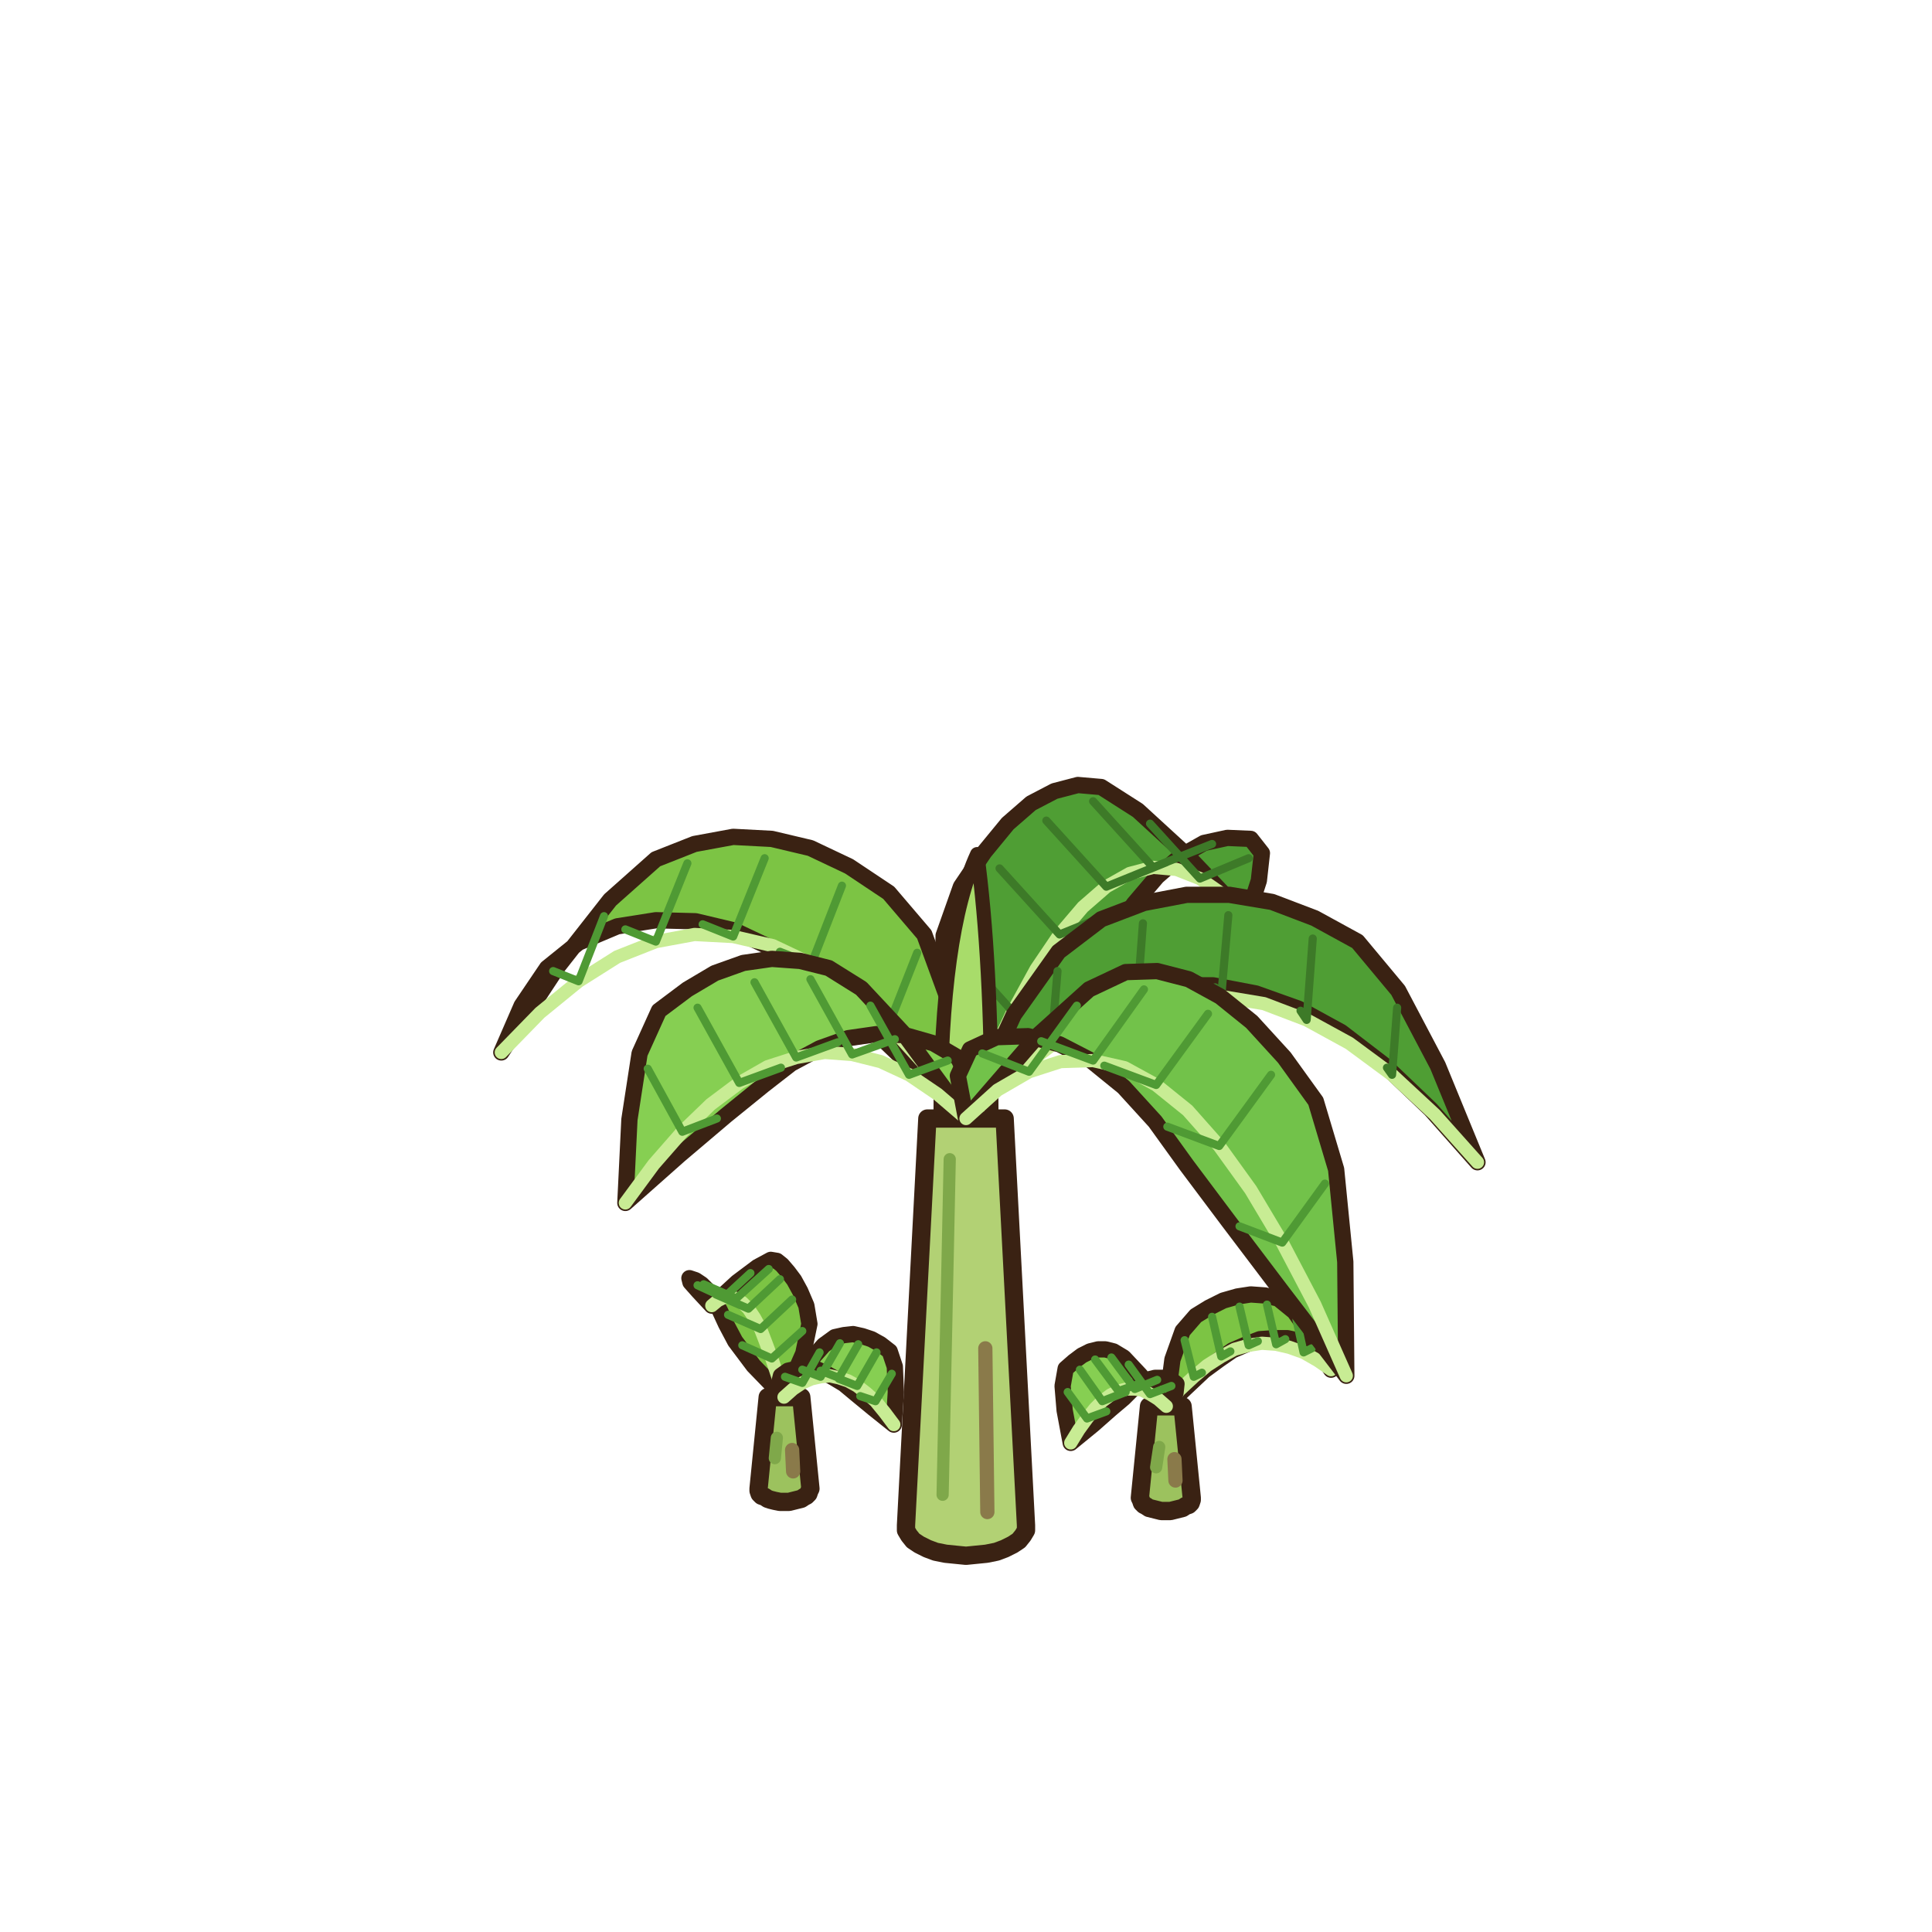
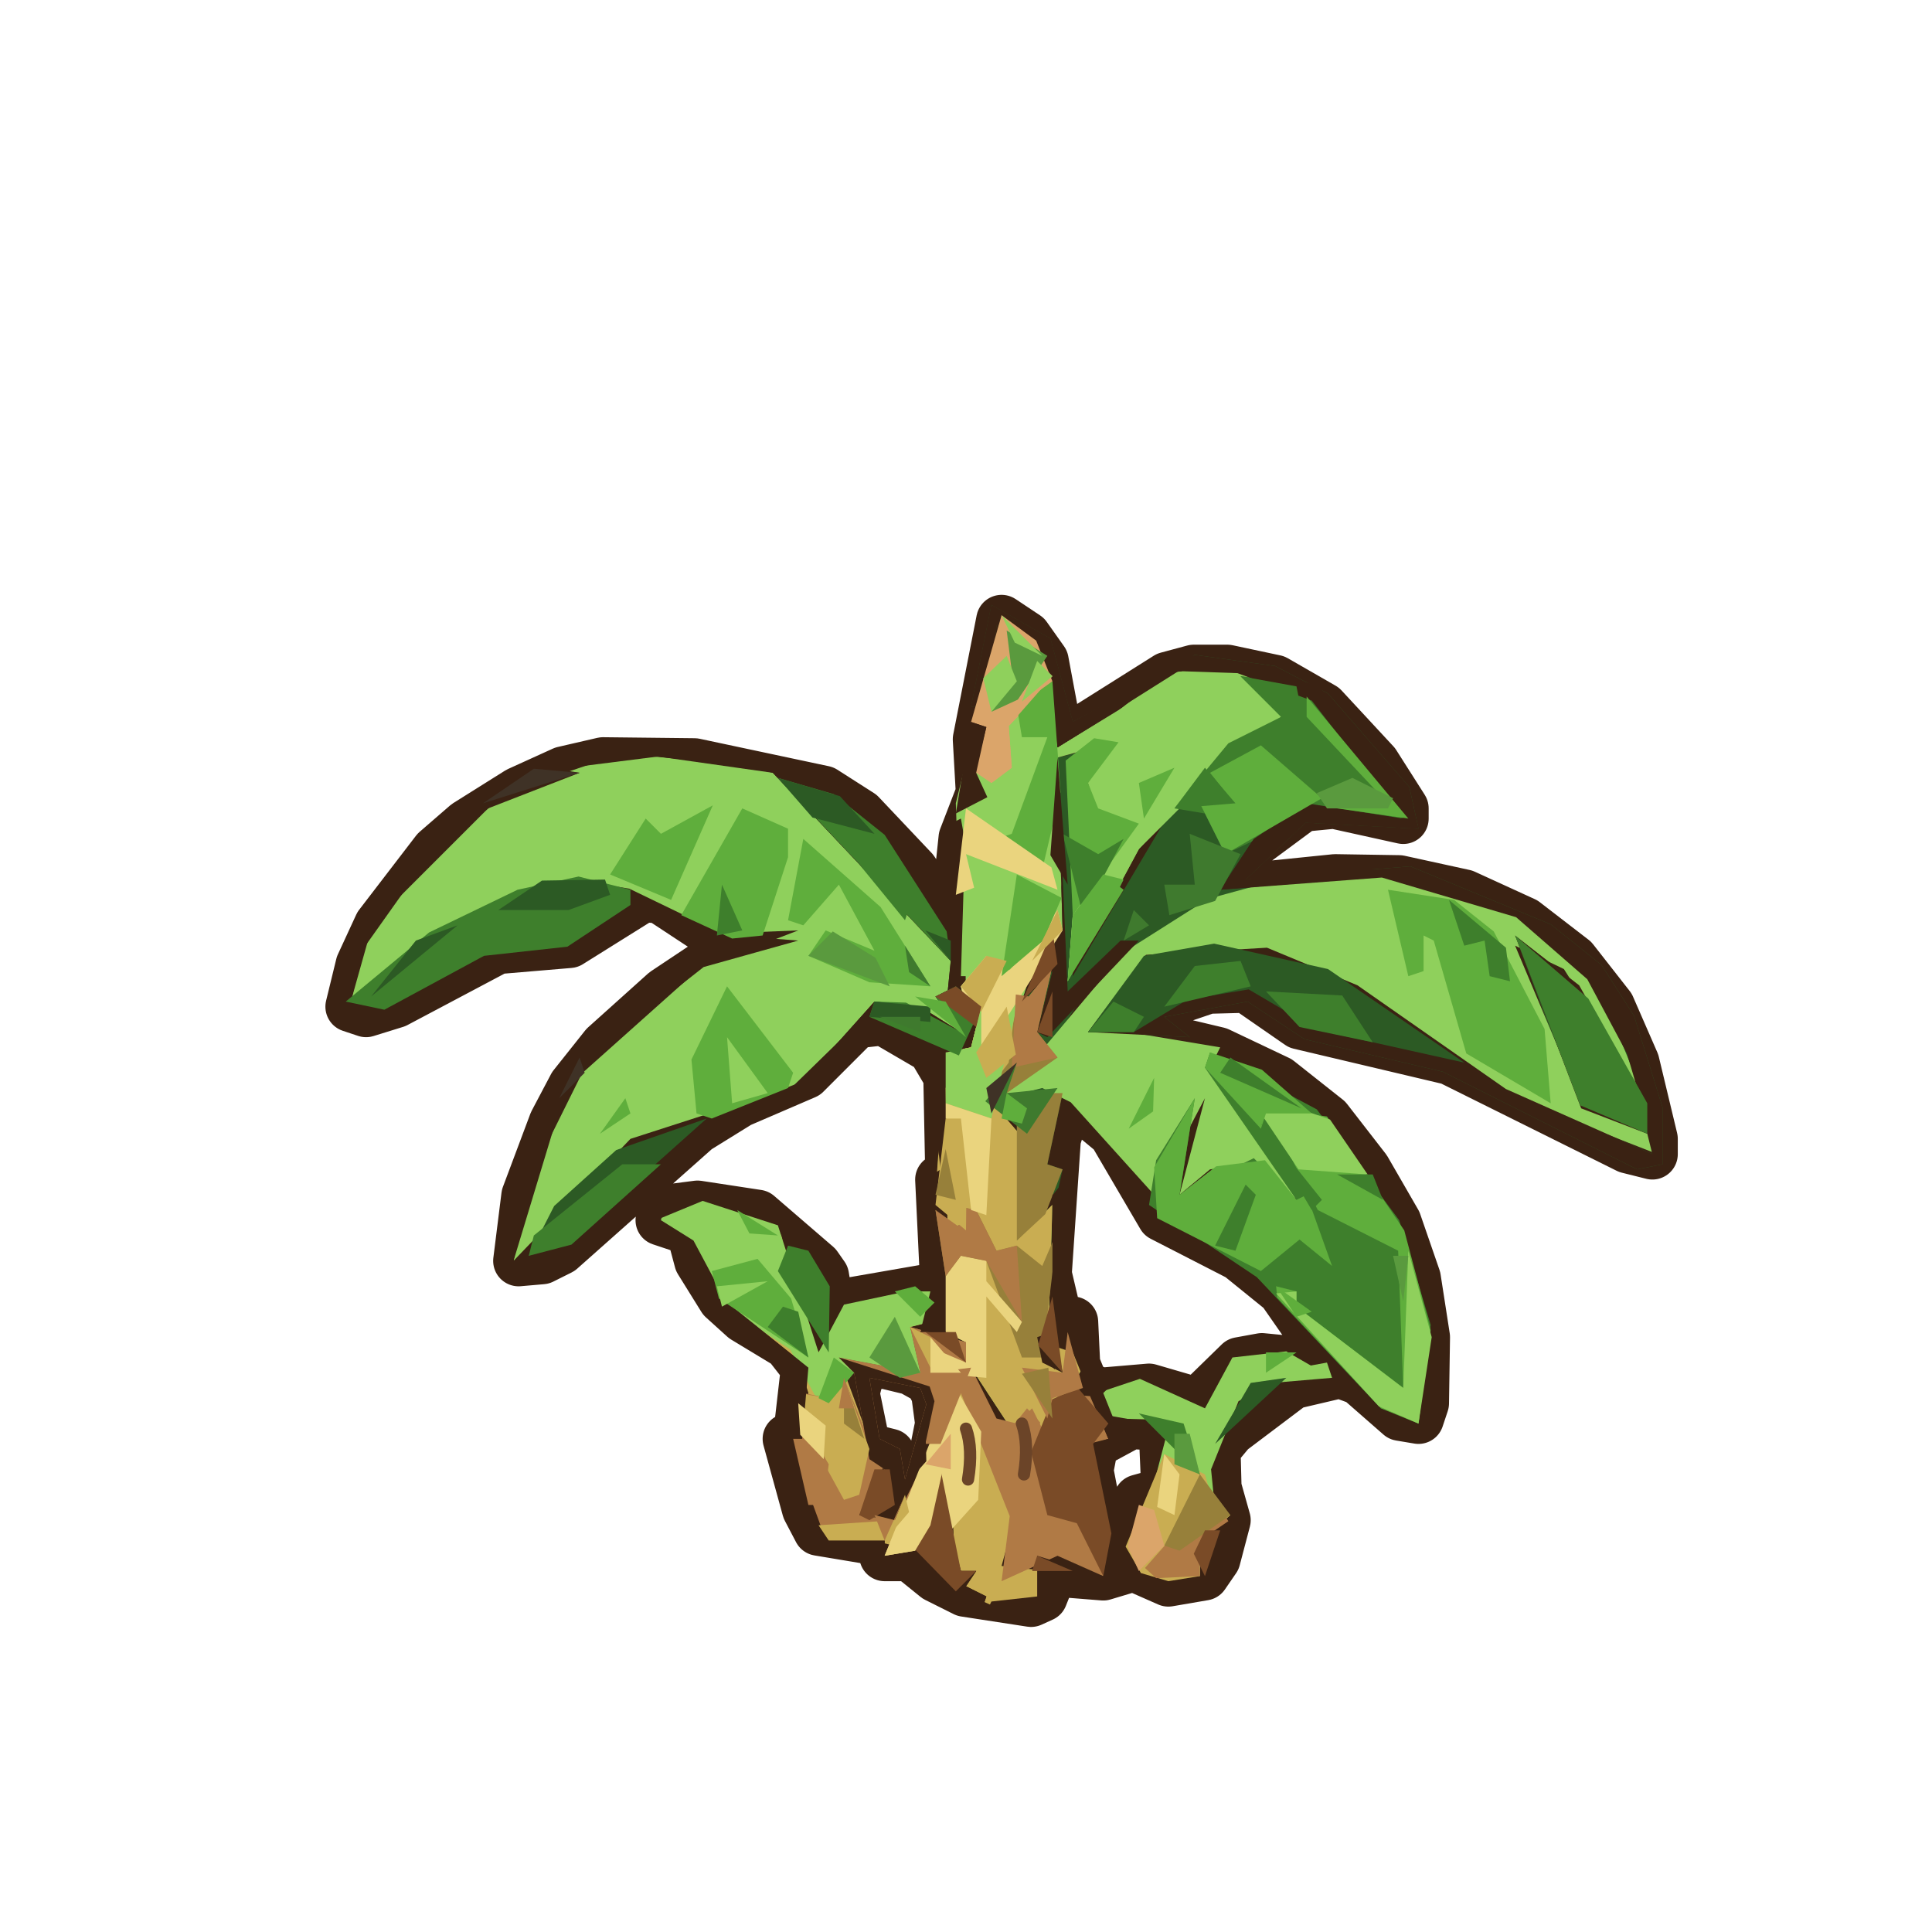
- <svg xmlns="http://www.w3.org/2000/svg" viewBox="0 0 190 190" width="190" height="190">
-   <g stroke-linejoin="round" stroke-linecap="round">
-     <path d="M95 110L101.9 102.5L106.4 96.8L109.2 92.4L111.5 88.9L113.8 86.2L116.1 84.2L118.4 82.9L120.7 82.4L123 82.5L124.1 83.9L123.8 86.6L122.6 90.3L122.6 90.3L116.7 84.1L111.9 79.7L108.3 77.4L106 77.2L103.7 77.8L101.4 79L99.1 81L96.8 83.8L94.5 87.2L92.8 92L92.7 99.3L95 110Z" fill="#4f9e34" stroke="#3a2213" stroke-width="1.6" />
-     <path d="M95 110L97.3 104.4L99.6 99.5L101.9 95.3L104.2 91.9L106.5 89.2L108.8 87.2L111.1 85.9L113.4 85.3L115.7 85.5L118 86.4L120.3 88L122.6 90.3" fill="none" stroke="#c8ec94" stroke-width="1.3" />
-     <path d="M99.6 99.5L105 97.3M99.6 99.5L94.2 93.5M104.2 91.9L110.1 89.5M104.2 91.9L98.3 85.4M108.8 87.2L114.7 84.8M108.8 87.2L102.9 80.7M113.4 85.3L119.2 83M113.4 85.3L107.5 78.8M118 86.4L122.8 84.4M118 86.4L113.1 81" fill="none" stroke="#3d7a28" stroke-width="0.8" />
-     <path d="M77.1 137.4L79 133.1L79.6 130.2L79.3 128.4L78.7 127L78.1 125.9L77.5 125.1L76.9 124.4L76.4 124L75.8 123.9L74.5 124.6L72.5 126.1L70 128.4L70 128.4L68.7 127L67.9 126.1L67.8 125.7L68.4 125.9L69 126.3L69.6 126.9L70.2 127.8L70.8 128.9L71.4 130.2L72.3 131.9L74.1 134.3L77.1 137.4Z" fill="#7cc444" stroke="#3a2213" stroke-width="1.6" />
-     <path d="M77.1 137.4L76.5 135.4L75.9 133.6L75.3 132L74.8 130.7L74.2 129.6L73.6 128.7L73 128.1L72.4 127.7L71.8 127.5L71.2 127.6L70.6 127.9L70 128.4" fill="none" stroke="#c8ec94" stroke-width="1.3" />
-     <path d="M75.9 133.6L78.9 130.9M75.9 133.6L73 132.3M74.8 130.7L77.9 127.8M74.8 130.7L71.6 129.3M73.6 128.7L76.7 125.8M73.6 128.7L70.4 127.3M72.4 127.7L75.6 124.8M72.4 127.7L69.2 126.3M71.2 127.6L73.8 125.2M71.2 127.6L68.6 126.4" fill="none" stroke="#4f9a34" stroke-width="0.8" />
-     <path d="M95 110L93.5 99L90.9 91.9L87.4 87.8L83.5 85.2L79.7 83.4L75.9 82.5L72.1 82.3L68.3 83L64.5 84.5L60 88.5L54.9 95L49.3 103.5L49.3 103.5L51.3 98.9L53.8 95.2L56.9 92.7L60.7 91.1L64.5 90.5L68.4 90.6L72.2 91.5L76 93.3L79.8 95.9L83.9 99.4L88.8 104.1L95 110Z" fill="#7cc444" stroke="#3a2213" stroke-width="1.6" />
-     <path d="M95 110L91.2 105L87.4 100.8L83.6 97.4L79.8 94.8L76 93L72.1 92.1L68.3 91.9L64.5 92.6L60.7 94.1L56.9 96.5L53.1 99.6L49.3 103.5" fill="none" stroke="#c8ec94" stroke-width="1.3" />
-     <path d="M87.4 100.8L90.2 93.7M87.4 100.8L84.6 99.7M79.8 94.8L82.8 87.1M79.8 94.8L76.7 93.6M72.1 92.1L75.2 84.4M72.1 92.1L69.1 90.9M64.5 92.6L67.6 84.9M64.5 92.6L61.5 91.4M56.9 96.5L59.4 90.1M56.9 96.5L54.4 95.5" fill="none" stroke="#4f9a34" stroke-width="0.8" />
-     <path d="M114.7 138.3L116.7 136.4L118.4 134.8L119.9 133.7L121.2 132.8L122.6 132.2L123.9 131.7L125.3 131.6L126.6 131.6L128 131.9L129.1 132.5L130.1 133.5L130.9 134.7L130.9 134.7L129 131.4L127.3 129L125.7 127.7L124.4 127.4L123 127.3L121.7 127.5L120.3 127.9L118.9 128.6L117.6 129.4L116.3 130.9L115.3 133.7L114.7 138.3Z" fill="#7cc444" stroke="#3a2213" stroke-width="1.6" />
-     <path d="M114.7 138.3L116 136.7L117.4 135.4L118.7 134.3L120.1 133.4L121.4 132.7L122.8 132.3L124.1 132.1L125.5 132.2L126.8 132.5L128.2 133L129.6 133.8L130.9 134.7" fill="none" stroke="#c8ec94" stroke-width="1.3" />
-     <path d="M117.4 135.4L118.2 135M117.4 135.4L116.5 131.8M120.1 133.4L121 132.9M120.1 133.4L119.2 129.5M122.8 132.3L123.7 131.9M122.8 132.3L121.9 128.5M125.5 132.2L126.4 131.7M125.5 132.2L124.6 128.3M128.2 133L129 132.6M128.2 133L127.5 129.8" fill="none" stroke="#4f9a34" stroke-width="0.8" />
-     <path d="M74.6 146.4L75.5 137.4L78.8 137.4L79.7 146.4L79.7 146.4L79.6 146.6L79.5 146.9L79.3 147.1L79.1 147.2L78.8 147.4L78.4 147.5L78 147.6L77.6 147.7L77.1 147.7L76.7 147.7L76.2 147.6L75.8 147.5L75.5 147.4L75.2 147.2L74.9 147.1L74.7 146.9L74.6 146.6L74.6 146.4Z" fill="#9cc25e" stroke="#3a2213" stroke-width="1.8" />
-     <path d="M76.2 143.4L76.4 141.4" fill="none" stroke="#7fa84a" stroke-width="1.2" />
-     <path d="M78 144.7L77.9 142.6" fill="none" stroke="#8a7a4a" stroke-width="1.4" />
-     <path d="M112.1 147.3L113 138.3L116.3 138.3L117.2 147.3L117.2 147.3L117.2 147.5L117.1 147.8L116.9 148L116.6 148.1L116.3 148.3L115.9 148.4L115.5 148.5L115.1 148.6L114.7 148.6L114.2 148.6L113.8 148.5L113.4 148.4L113 148.3L112.7 148.1L112.5 148L112.3 147.8L112.2 147.5L112.1 147.3Z" fill="#9cc25e" stroke="#3a2213" stroke-width="1.8" />
-     <path d="M113.7 144.3L114 142.3" fill="none" stroke="#7fa84a" stroke-width="1.2" />
-     <path d="M115.6 145.6L115.5 143.5" fill="none" stroke="#8a7a4a" stroke-width="1.4" />
-     <path d="M77.1 137.4L76.6 136.1L76.8 135.3L77.5 134.8L78.4 134.6L79.3 134.5L80.2 134.6L81.1 135L82 135.5L83 136.1L84.2 137.1L85.9 138.5L87.9 140.1L87.9 140.1L88.1 136.9L88 134.4L87.5 132.9L86.6 132.2L85.7 131.7L84.8 131.4L83.9 131.2L83 131.3L82.1 131.5L81 132.3L79.4 134.1L77.1 137.4Z" fill="#86cf52" stroke="#3a2213" stroke-width="1.6" />
-     <path d="M77.1 137.4L78 136.6L78.9 136L79.8 135.6L80.7 135.4L81.6 135.3L82.5 135.5L83.4 135.8L84.3 136.3L85.2 137L86.1 137.8L87 138.9L87.9 140.1" fill="none" stroke="#c8ec94" stroke-width="1.3" />
-     <path d="M78.9 136L77.2 135.4M78.9 136L80.6 133M80.7 135.4L78.9 134.7M80.7 135.4L82.6 132.1M82.5 135.5L80.7 134.8M82.5 135.5L84.4 132.2M84.3 136.3L82.5 135.6M84.3 136.3L86.2 133M86.1 137.8L84.6 137.3M86.1 137.8L87.7 135.1" fill="none" stroke="#4f9a34" stroke-width="0.8" />
-     <path d="M114.7 138.3L112.1 135.2L110.5 133.5L109.5 132.9L108.7 132.7L108 132.7L107.2 132.9L106.4 133.3L105.6 133.9L104.8 134.6L104.5 136.3L104.7 138.7L105.3 141.9L105.3 141.9L107.5 140.1L109.2 138.6L110.5 137.5L111.3 136.7L112 136.1L112.8 135.7L113.6 135.5L114.4 135.5L115.2 135.7L115.7 136.1L115.6 137L114.7 138.3Z" fill="#86cf52" stroke="#3a2213" stroke-width="1.6" />
-     <path d="M114.7 138.3L113.9 137.6L113.1 137.1L112.3 136.7L111.6 136.6L110.8 136.6L110 136.8L109.2 137.2L108.4 137.8L107.7 138.5L106.9 139.5L106.1 140.6L105.3 141.9" fill="none" stroke="#c8ec94" stroke-width="1.3" />
-     <path d="M113.1 137.1L111 134.2M113.1 137.1L115.2 136.3M111.6 136.6L109.3 133.5M111.6 136.6L113.8 135.7M110 136.8L107.7 133.7M110 136.8L112.3 136M108.4 137.8L106.2 134.7M108.4 137.8L110.7 136.9M106.9 139.5L105 136.9M106.9 139.5L108.8 138.8" fill="none" stroke="#4f9a34" stroke-width="0.8" />
-     <path d="M89.1 150L91.2 110L98.8 110L100.9 150L100.9 150L100.9 150.5L100.6 151L100.2 151.5L99.6 151.9L98.8 152.3L98 152.6L97 152.8L96 152.9L95 153L94 152.9L93 152.8L92 152.6L91.2 152.3L90.4 151.9L89.8 151.5L89.4 151L89.1 150.5L89.1 150Z" fill="#b2d174" stroke="#3a2213" stroke-width="1.8" />
-     <path d="M92.7 147L93.4 114" fill="none" stroke="#7fa84a" stroke-width="1.2" />
-     <path d="M97.1 148.7L96.9 132.6" fill="none" stroke="#8a7a4a" stroke-width="1.4" />
-     <path d="M92.5 110Q92.5 91.8 96.1 84Q97.5 94.4 97.5 110Z" fill="#a8dc6a" stroke="#3a2213" stroke-width="1.4" />
-     <path d="M95 110L98.7 105.4L102.7 101.9L106.8 99.4L111 97.8L115.2 96.9L119.3 96.9L123.5 97.7L127.7 99.2L131.9 101.5L136.2 104.8L140.7 109.1L145.3 114.3L145.3 114.3L141.4 104.8L137.5 97.4L133.5 92.6L129.3 90.3L125.1 88.7L120.9 88L116.7 88L112.5 88.8L108.3 90.4L104.1 93.6L99.7 99.8L95 110Z" fill="#4f9e34" stroke="#3a2213" stroke-width="1.6" />
-     <path d="M95 110L99.2 106L103.4 102.8L107.6 100.4L111.8 98.8L115.9 98L120.1 98L124.3 98.7L128.5 100.3L132.7 102.6L136.9 105.7L141.1 109.6L145.3 114.3" fill="none" stroke="#c8ec94" stroke-width="1.3" />
-     <path d="M103.4 102.8L102.8 102M103.4 102.8L104 95.5M111.8 98.8L111.1 98M111.8 98.8L112.4 90.8M120.1 98L119.5 97.1M120.1 98L120.8 90M128.5 100.3L127.9 99.4M128.5 100.3L129.1 92.3M136.9 105.7L136.4 105M136.9 105.7L137.4 99.1" fill="none" stroke="#3d7a28" stroke-width="0.8" />
-     <path d="M95 110L89 101.8L84.7 97.2L81.5 95.2L78.7 94.5L75.9 94.3L73.1 94.7L70.3 95.7L67.6 97.3L64.8 99.4L62.9 103.6L61.9 110.1L61.5 118.3L61.5 118.3L66.8 113.6L71.4 109.7L75.1 106.7L77.8 104.6L80.6 103.1L83.4 102.1L86.2 101.7L89 101.8L91.8 102.6L94.2 104L95.4 106.4L95 110Z" fill="#86cf52" stroke="#3a2213" stroke-width="1.6" />
-     <path d="M95 110L92.2 107.6L89.4 105.7L86.6 104.4L83.8 103.7L81.1 103.5L78.3 104L75.5 104.9L72.7 106.5L69.9 108.6L67.1 111.3L64.3 114.5L61.5 118.3" fill="none" stroke="#c8ec94" stroke-width="1.3" />
-     <path d="M89.4 105.7L85.6 98.9M89.4 105.7L93.2 104.3M83.8 103.7L79.7 96.3M83.8 103.7L88 102.2M78.3 104L74.2 96.6M78.3 104L82.4 102.5M72.7 106.5L68.6 99.1M72.7 106.5L76.8 105M67.1 111.3L63.7 105.1M67.1 111.3L70.5 110" fill="none" stroke="#4f9a34" stroke-width="0.8" />
-     <path d="M95 110L94.2 105.8L95.4 103.2L98 102L101.1 101.9L104.2 102.7L107.3 104.3L110.5 106.9L113.6 110.3L116.7 114.6L120.9 120.2L126.2 127.2L132.4 135.3L132.4 135.3L132.3 124.1L131.4 115L129.4 108.3L126.3 104L123.1 100.5L120 98L116.9 96.3L113.8 95.5L110.7 95.6L107.1 97.3L102.1 101.8L95 110Z" fill="#72c24a" stroke="#3a2213" stroke-width="1.6" />
-     <path d="M95 110L98.1 107.2L101.2 105.4L104.3 104.4L107.5 104.3L110.6 105L113.7 106.7L116.8 109.2L119.9 112.7L123 117L126.1 122.2L129.3 128.3L132.4 135.3" fill="none" stroke="#c8ec94" stroke-width="1.3" />
-     <path d="M101.2 105.4L96.6 103.6M101.2 105.4L105.9 98.9M107.5 104.3L102.4 102.4M107.5 104.3L112.5 97.3M113.7 106.7L108.6 104.8M113.7 106.7L118.8 99.7M119.9 112.7L114.8 110.8M119.9 112.7L125 105.7M126.1 122.2L121.9 120.6M126.1 122.2L130.3 116.4" fill="none" stroke="#4f9a34" stroke-width="0.8" />
-   </g>
+ <svg xmlns="http://www.w3.org/2000/svg" width="190" height="190" viewBox="0 0 190 190">
+   <path fill="#3a2213" stroke="#3a2213" stroke-linecap="round" stroke-linejoin="round" stroke-width="5" d="m98.5 61 2.4 1.6 1.7 2.4 1.4 7.5 2.7-.8 8.1-5.1 2.6-.7h3.3l4.7 1 4.7 2.7 5.1 5.5 2.8 4.4v1l-6.8-1.5-3.1.3-5 3.7-1.2 2.1-.4 2.4 9.8-1 6.3.1L144 88l5.9 2.7 4.8 3.7 3.6 4.6 2.4 5.5 1.8 7.5v1.5l-2.4-.6-17.5-8.7-14.8-3.5-5.2-3.6-3.8.1-5.3 1.8v3l6.3 1.5 5.9 2.8 4.8 3.8 3.8 4.9 3 5.2 1.9 5.5.9 5.8-.1 6.5-.5 1.5-1.8-.3-4-3.5-1.9-.7-4.7 1.1-6.1 4.6-1.5 1.8.1 3.8.9 3.2-1 3.8-1.1 1.6-3.5.6-3.4-1.5-3 .9-5-.4-1 2.5-1.1.5-6.5-1-2.8-1.4-2.6-2.1H87l-.5-1.5-6-1-1.1-2.1-1.9-6.9h1l.8-7-1.8-2.3-4.3-2.6-2.1-1.9-2.3-3.7-.8-3-3-1 .5-1 3.1-.4 5.9.9 5.8 5 .7 1 .5 3 11.5-2-.5-10.5h1l-.2-10.2-1.6-2.7-4.8-2.8-2.7.3-5 5-6.5 2.8-4.2 2.6-13.4 11.9-1.8.9-2.3.2.8-6.4 2.7-7.2 1.9-3.6 3.1-3.9 5.9-5.3 3.6-2.4 3-.7V92l-3-1-4.1-2.7-1.7-.1-7.2 4.5-7.1.6-10 5.3-2.9.9-1.5-.5 1-4.1 1.8-3.9 5.6-7.3 3-2.6 5.1-3.2 4.4-2 3.9-.9 9 .1L81 77.8l3.6 2.3 5.2 5.5 1.4 2.1.3 2.3H94l.8-7.6 1.7-4.4-.3-5.3zm7.5 47.5-1.6 1.6-.6 1.9-.9 13.3.8 3.4.8 1.3h1l.2 4.2.9 2.2 1.7.6 4.7-.4 4.8 1.4 4.1-4 2.2-.4 4.1.4 1.2-.7.6-.8-3.9-5.6-4.2-3.4-7.6-3.9-4.8-8.2zm-21.4 26.1L84 137l.9 4.4.6 1.1 2 .5.5 3.5 1.5.5 1.5-1.7.9-2.3.6-3-.4-3-.7-1.3-1.8-1-2.9-.7zm22.9 7.4-.5 2.6.5 2.6 1.3 3 1.7.8 1.5-1.5v-2l1.8-.5.9-1.3-.2-4.7-1.7-.9-1.6-.1z" />
+   <path fill="#3a2213" d="m97.5 59.5 5.8 3.3 2.2 8.2 11.7-6.6 8.2 1.1 5 2.5 8.2 9.4.9 4.1-11.1-.6-5.9 5.6 15.2-1.4 13.2 4.7 8.6 7.9L164 112l-.5 2.5-2.5.5-17.7-9-14.5-3.6-5.9-3.8-8.4 1.4 12.1 5.2 8.7 8.4 5.5 11.5.6 13.2-.9 2.2-3 .5-5.2-4.5-4.6.9-6.6 5.3 1 8.2-2.2 5-5.9 1.1-2.5-1.5-6.5.5-3.7 3.1-8.5-1.3-3.3-3.3h-3l-1-2-4.1-.1-2.9-1.9-3-9 2.2-1.7-.1-5.6-7.1-5L67 122l-4-2.5 3.5-2.2h5.1l7.9 4.2L83 127l9-1.5-1.5-9.3 2-1.2-1.8-11.2-5.7-2.3-5.3 5.4-8.2 3.8L52 125.5l-2.5-1-.1-3.6 5-13.5 6.8-8 8.8-5.9-6.5-4-7.3 4.5-8 1-10.4 5.5-3.3.5-1.3-2.4 2.3-7.1 6.5-9 7.6-5.4 8.6-3.4 11.7-.3L80.8 76l7.5 5.7 4.2 6.3zM106 110l-1.4 15 2.9 10.5 10.5 1 4-4.1 6.5.1-5.7-6.3-9-5.8zm-20.5 25.5 1 6 2 1 .5 3 2.1-7.4-.6-1.6zm23.8 6.5-.8 3.2 2 4.3 3-7z" />
+   <path fill="#8fd05c" d="m72.5 75.2 3.5.8 17.5 18.5-.5 5 2 2.5-4.2-2.7L86 99l-7.7 7.6-17.1 6.6-7.8 7.6-.9 3.2h-2l1.5-7.9 6.5-13.1 10.6-7.9 9.4-3.6-7.5.3-9.1-4.4-5.4-.9-11.2 3.9-10.8 8.1 1.3-5.3 6.6-9.3 7.8-6.1 11-3.7z" />
+   <path fill="#2c5a24" d="m97.5 59.5 5.8 3.3 2.2 8.2 12-6.6 7.9 1.1 5.2 2.7 8 9.2.9 4.1-11.1-.6-5.9 5.6 16.2-1.3 13.8 5.7 5 4 3.2 5 2.8 9v5.6l-2.5.5-19.1-9.6-13.6-3.2-5.6-3.7-8.2 1.5 2.5 2-10-.5 5.7-7.6 11.9-.7 8.9 3.7 14.6 10.2 14.4 6.4-.5-2-7.1-3.6L149 92l6.3 4.9L161 107l-3.2-8.3-5-5.8L144 88l-13.9-1.7-11.8 2.9-6.7 3.8-5.5 5.5-3.1 5 1 .5-5 3.5 1.5-1 4 1-1.5 7 1.5.5-.4 1.8-4.1 5.2v-11.5l-3-2.8 2.2-3.3 1-7.6 4.3-5.3-.5-17 6-1.5-3 4 1 2.5 4 1.5-6.5 9v6l10.6-17.9 9.9-8.6-4-3-6-.5-12 7.5-1.2-8L100 61l-2 .5-1 8h-1.5z" />
+   <path fill="#8fd05c" d="m98.5 60.5 4.5 4.4 1 8.6 12.9-8 5.7.4 3.4 3.6-14 14-7 13 .5-6.5 5.5-9-3-1-1-3 2.5-4-5.5 1.5.5 17-4.2 6.8-.4 5.3-2.6 4.6 3.1 3.5-.4 10.3 3.5-3.5-.5 15.5 1.5 1-.5-2.5 1.5-1.5 1 3.5-4.5 7v-2l-2.7.8-3.8-5.8-4 .5-.5-2.5 1-1 3 2.5v-2l-2-1-1-13.1 1-14.4 2.5-.5 1-4H95l-.4-2.2L94 79z" />
+   <path fill="#3a2213" d="M84.2 77.8 92.5 88l1-7 1-.5.3 1.7L95 99h1.5l-3.5 8v24h-2.5l1-4-4.8.4-3.6 1.8-2.6 3.8-4-8 .5-3.5-6.3-2.8L65 120l3.2 2 3.7 6.5 7.6 6-1.5 9 2.7 6.8 9.3 2.2 3.5-8 .3 7.5.7 2.5H96l-1 1.5 2 1-.5 1.5-7-4-4-.5v-1.5l-4.1-.1-2.9-1.9-3-9 2.2-1.7-.2-5.6-7-5L67 122l-4-2.5 3.5-2.2h5.1l7.7 4.1L83 127l9-1.5-1.5-9.3 2-1.2-1.8-11.2-5.7-2.3-5.3 5.4-8.2 3.8L52 125.5l-2.5-1-.1-3.6 5-13.5 6.8-8 8.8-5.9-6.5-4-7.3 4.5-8 1-10 5.4-3.7.6-1.2-1.6 1.1-5.7 6.1-9.5 12.4-8.7 6.3-2 9.3-.2zM56 75.5l-7.1 2.8-7.4 6.7-5.2 7.1-1.8 6.4 8.8-7 11.9-4.7 6.9.9 8.6 4.2 7.8.6-9.3 2.6-12.1 9.5-5.4 12.1-1.2 7.3 2-.5 8.1-9.6 17.4-7.1 7.8-7.6h4L95 102l-2-2.5.5-5L76 76l-11.3-1.6z" />
+   <path fill="#8fd05c" d="m140 86.5 8.4 2.9 8.3 6.3 4.8 11.8-7.7-12.2L149 93l6.4 15.2 7.1 2.8.5 2.5-15.1-5.9-17.6-11.7-8.4-2.4-9.4 1-4.5 6.5 12 2-1 2 7.8 9.9.7 3.6-4-4.1-4.5.6-3 2.5 2.5-9.5-5 9.5-8.2-9.1-2.8-1.4-4 1 12.1-14.4 8.2-5.2 9.9-2.7z" />
+   <path fill="#3a2213" d="m97.5 59.5 5.8 3.3 2.2 8.2 12-6.6 7.9 1.1 5.2 2.7 8 9.2.9 4.1-11.1-.6-5.9 5.6 16.2-1.3 13.8 5.7 5 4 3.2 5 2.8 9v5.6l-2.5.5-19.1-9.6-13.6-3.2-5.6-3.7-8.2 1.5 2.5 2-10-.5 5.7-7.6 11.9-.7 8.9 3.7 14.6 10.2 14.4 6.4-.5-2-6.5-2.5-6.5-17 6.3 4.9L161 107l-1-3.4-3.9-7.3-7-6.1-13.2-3.9-15.9 1.2 3.3-5 5.2-3.5 9.5 1.5-9.2-11.7-12.2-3-12.6 7.7-1.2-8L100 61l-2 .5-1 8h-1.5z" />
+   <path fill="#3e7f2c" d="m119 103.5 10.5 5.6 8.1 10.9 3.1 10.3-1.2 9.7-3.9-1.7-12-12.7-10.6-7.1.7-4.4 3.8-6.1-1.5 9.5 7.3-3.6 4.2 4.1-9-13z" />
+   <path fill="#c9ad52" d="m76.5 120.5 4 12.5 3-4.9 8.2-1-.2 2.9-2 .5 1 4.5-8-1.5L86 143h1.5l-3 6 3.5.5 5-8.5.5-4H95l5 11.5-1.5 5.5 4.5.5-.7 2.7-4.5.8-3.3-1.5 1.5-2h-1.5l-1.2-3 .2-7-3.5 8-3 .5v-2l-6.8-.4L79 144l-1.5-.5 2-6.5-.9-2.9-7-5.4-4-6.8-3.1-1.9 4.6-1.9zm27.5-31 .5 2-4.2 6.8-.4 5.3-2.6 4.5 3.1 3.6-.4 10.3 3.5-3.5-.5 15.5 1.5 1-.5-2.5 1.5-1.5 1 3.5-4.5 7v-2l-2.7.8-3.8-5.8-4 .5-.5-2.5 1-1 3 2.5v-2l-2-1-1.1-12.3 1.1-15.2 2.5-.5 1-4H95l-.5-2 2.5-3 2.3 1.4z" />
+   <path fill="#3a2213" d="m94 97 2.5 2-3.5 8v24h-2.5l1-4-4.8.4-3.6 1.8-2.6 3.8-4-8 .5-3.5-6.3-2.8L65 120l3.2 2 3.7 6.5 7.6 6-1.5 9 2.8 6.8 9.2 2.2 3.5-8 .3 7.5.7 2.5H96l-1 1.5 2 1-.5 1.5-7-4-4-.5v-1.5l-4.1-.1-2.9-1.9-3-9 2.2-1.7-.1-5.6-7.1-5L67 122l-4-2.5 3.5-2.2h5.1l7.9 4.2L83 127l9-1.5-1.5-9.1 2-1.4-1.3-10.7-6.2-2.8-7.5 6.5 8.5-9.5 4.5.5 4 2.5L92 98z" />
+   <path fill="#b07a45" d="M89.5 130.5 95 132v2l-3.5-1.5v2.5l4-.5 2.5 5 2 .5 1.5-1.5 1 2 1.6-3.4 3.1.2 1.8 4.2-1.5.5 1.8 8.8-.8 4.2-4.5-2-5.5 2.5.8-6.4-4.8-12.1-6.1 12.1-3.9-.1 2.5-4.5-1.5-1L84 135l-1.5-1.5 8 1.5zm-4 5 1 6 2 1 .5 3 2.1-7.4-.6-1.6z" />
+   <path fill="#8fd05c" d="m120.5 65.5 2.4.6 3.1 4.4-6.4 4.2-7.6 8.8-7 13 .5-6.5 5.5-9-3-1-1-3 2.5-4-4.8 1 10-7.8zm-44 55 4 12.5 2.5-4.7 8.5-1.8v3.5l-2 .5 1 4.5-8-1.5L84 135l-3.6 2.7-2.7-5-6.1-4-4-6.8-3.1-1.9 4.6-1.9z" />
+   <path fill="#3e7f2c" d="m122 66.5 4.3.5 4 2.7 6.2 6.8L138 81l-8.7-1.2-8.8 4.2-2-4-3-.5 5.3-6.4 5.2-2.6z" />
+   <path fill="#c9ad52" d="m104 89.5.5 2-4.2 6.8-.4 5.3-2.6 4.5 3.1 3.6-.4 10.3 3.5-3.5-1 6-5-1.6-1.5-3.4-2.5 1.5-1.5-2.5 1-15 2.5-.5 1-4H95l-.5-2 2.5-3 2.3 1.4z" />
+   <path fill="#8fd05c" d="m126.5 132.9 4.5 2.6-5.9.5-3.3 1.8-2.7 6.7.4 4 1.5.5-3 2.5v3.5l-5.7-.3-1.6-2.6 3.7-10-.9-2.1-5.1-.9-.2-2.2 3.9-1.3 6.4 2.9 2.7-5z" />
+   <path fill="#2c5a24" d="m119.4 92.8 11.2 2.5 13.4 9.2-14.4-3.2-6.8-4-6 1-5.3 3.2H107l5.5-7.5z" />
+   <path fill="#3a2213" d="m105 117 .1 9.4 1.9 3.1.5 6 3-.5-2 2 1 2.5 3.9.1 1.3 1.6-3.2 12.3 6.5 1.5.5-4.5 3.5-1.5v2.5l-3.4 5-13.6-.5-2.5 3-3.8-.2-1.7-.3.5-1 4.5-.5v-4l6.5 2-1.5-13 2-.5-3.5-8.5-1.5-.5-.3 2.2-1.7-3.2 1.5-.5v-13.5zm4.3 25-.8 3.2 2 4.3 3-7z" />
+   <path fill="#5fae3c" d="m136.5 87.5 6.5 1 3.9 3.1 5 9.6.6 7.3-8.3-4.9-3.2-11.1-1-.5v3.5l-1.5.5zm-12 21.5 6 .8 7.6 11.2 2.6 9.8-1.2 9.2-3.7-1.5-10.2-10.9-.1-1.1 2 .5v1.5l10.5 8-.5-13.5-7.9-4z" />
+   <path fill="#3e7f2c" d="M62 87.5V89l-6.2 4.1-8.2.9-9.8 5.3-3.8-.8 8.2-6.8 8.7-4.2 6-1.3z" />
+   <path fill="#5fae3c" d="m117.5 108-1.5 9.5 3.6-2.8 4.8-.6 3.1 3.9 1-.5 2.5 7-3.2-2.6-3.8 3.1-10.2-5.2-.3-5z" />
+   <path fill="#3a2213" d="m97.5 59.5 5.8 3.3 2.2 8.2 11.5-6.6 12.6 3 8.8 9.8 1.1 4.3-11.1-.6-5.9 5.6 9.7-1.5 5.3 1-17.5 1.5 3.3-5 5.2-3.5 9.5 1.5-9-11.6-7.3-2.7-5.8-.2-11.9 7.5-1.3-8.3-3-4.2-1.7.5-1 8h-1.5zm-20 47.5L55 123.9l-3.4 1.5-2.1-.9.8-7.6 4.2-8.9 1-.5-5 16.5L62 112z" />
+   <path fill="#8fd05c" d="m95 79.5 9.5 7-.9 4.5-5.1 5-1.5-2-.5 2h-2z" />
+   <path fill="#b07a45" d="m83 135.5 3 7.5h1.5l-3 6 3.5.5 2-2.5-3 4.5-6.8-.9L79 144l-1.5-.5L79 137l2.5.5z" />
+   <path fill="#3a2213" d="m94 97 2.5 2-3.5 8 .3 22.8-.3 1.2h-2.5l1-4h-5l5.5-1.5-1.5-9.1 2-1.4-1.2-10.5-6.3-3-7.5 6.5 8.5-9.5 4.5.5 4 2.5L92 98z" />
+   <path fill="#97803a" d="m103.5 95-1.5 6.5 2 2.5-5 3.5h5.5l-1.5 7 1.5.5-1.7 4.4-2.8 2.6v-11.5l-3-3.1 2.2-2.9.8-7 1 .7z" />
+   <path fill="#3e7f2c" d="m149 92 7.2 6.2 5.8 10.3v3l-6.6-2.8z" />
+   <path fill="#5fae3c" d="m73 79.5 4.5 2v2.8L75 92l-3 .3-5-2.3zm6 3 7.6 6.7 4.9 7.8-6-.4-6-2.6 1.7-2.5 4.8 2-3.5-6.5-3.5 4-1.5-.5z" />
+   <path fill="#8fd05c" d="m104 89.5.5 2L100 99l-2.5 11-4.5-1.5v-5l2.5-.5 1-4H95l-.5-2 2.5-3 2.3 1.4z" />
+   <path fill="#5fae3c" d="m71.5 97 6.5 8.5-.5 1.5-7.5 3-1.5-.5-.5-5.3z" />
+   <path fill="#c9ad52" d="m114.5 143 4 2 1 3.5 1.5.5-3 2.5v3.5l-3.1.5-2.7-.8-1.5-2.6z" />
+   <path fill="#3e7f2c" d="m76.5 76.5 5.5 1.6 5 4 6.1 9.5.4 2.9z" />
+   <path fill="#7a4b27" d="m106 136.5 3 3.5-1.5 2 1.8 8.8-.8 4.2-2.6-5.2-2.9-.8-1.6-6.2 2.1-5.2z" />
+   <path fill="#5fae3c" d="m110 73-3 4 1 2.5 4 1.5-6.5 9-.7-15.2 2.8-2.2zm14 .3 6 5.2-9.5 5.5-2.5-5 3-.5-2-2.5z" />
+   <path fill="#3a2213" d="m78.5 144 2.3 6.3 6.2.7v1.5h3l3.5-8 .3 7.5.7 2.5H96l-1 1.5 2 1-.5 1.5-7-4-4-.5v-1.5l-6.8-1.8z" />
+   <path fill="#97803a" d="m93.5 118.5 2.5.5 2 4 2-.5 2.5 2 1.5-3.5-1.5 12.5h-2L97 124l-2.5-.5-1.5 2-1-6.5 1.5 2 1.5-1z" />
+   <path fill="#dba56a" d="m98.5 60.5 3.4 2.5 1.6 4-4.3 4.4.3 4.1-2 1.5-1.5-1-.5-5z" />
+   <path fill="#2c5a24" d="m69.5 110-12.1 10.8-5.4 2.7 2.5-4.9 6.1-5.5z" />
+   <path fill="#ead47e" d="m94 136.5 2.5 4.3-.3 6.7-2.7 3-1-6 .5 2.5-1.5.5-1.5 5-3 .5z" />
+   <path fill="#3a2213" d="m82.5 133.5 9.7 3.1-.6 5.8-3.6 7.1-3.5-.5 2.5-4.5-1.5-1L84 135zm3 2 1 6 2 1 .5 3 2.1-7.4-.6-1.6z" />
+   <path fill="#5fae3c" d="M70.1 79.2 66 88.5 60 86l3.5-5.5L65 82z" />
+   <path fill="#8fd05c" d="m138.5 123 2.3 8.5-1.3 8.5-3.9-1.7-10.1-11.1 2-.2v1.5l10.5 8z" />
+   <path fill="#3a2213" d="m104 74.5 1 23 5.2-5h1.8l-9 9.5-1-.5 1.5-6-3 3 1.5-4.9 2.5-2.1z" />
+   <path fill="#5fae3c" d="m103.5 67 .8 10.9-1.8 7.6-4.5-3 1.5-.5 3.5-9.5h-2.5l-.5-3z" />
+   <path fill="#c9ad52" d="m83 135.5 2.5 7-1 4.5-1.5.5-4.6-8.4.1-2.1 3 .5z" />
+   <path fill="#ead47e" d="m94.5 123.5 2.5.5v2l3.5 4-.5 1-3-3.5v8l-5.5-.5-.3-1.2.8-2.3 3 2.5v-2l-2-1v-5.5z" />
+   <path fill="#3a2213" d="m65.5 118-.5 2 3.2 2 3.2 6 8.1 6.5-1 11.5-3-4.5 2.2-1.7-.1-5.4-7.1-5.2L67 122l-3.4-1.6-.6-.9z" />
+   <path fill="#5fae3c" d="m74.5 123.8 3.3 3.9 1.7 5.8-8.8-5.8-.7-2.7z" />
+   <path fill="#8fd05c" d="m126.8 108.7 4 1.4 3.7 5.4-6.8-.5-3.7-5.5z" />
+   <path fill="#3a2213" d="m105 117 .2 9.6 1.9 4.6-.1 1.3h-3l.5 2.5-2-1-.5-2.5 1.5-.5v-13.5z" />
+   <path fill="#3e7f2c" d="m94 97 2.5 2-2.2 4.8-8.8-3.8.5-1.5 3.1.1 5.4 2.9L92 98z" />
+   <path fill="#ead47e" d="m104 89.5.5 2-8 12.5v-5H95l-.5-2 2.5-3 2.3 1.4z" />
+   <path fill="#b07a45" d="m118 145 2.8 4.6-2.8 1.9v3.5l-4.3.2-1.1-1 3.8-4.3zm-24.5-26.5 2.5.5 2 4 2-.5.5 7.5-3.5-6-2.5-.5-1.5 2-1-6.5 1.5 2 1.5-1z" />
+   <path fill="#5fae3c" d="m119 103.5 5.1 1.7 4.9 4.3h-4.5l-.5 1.5-5.5-6z" />
+   <path fill="#ead47e" d="m95 79.5 8.4 5.8.6 2.2-9-3.5.8 3.3-1.8.7z" />
+   <path fill="#5fae3c" d="m100 86 4.4 2.3-1.8 4.2-4.1 3.5z" />
+   <path fill="#3e7f2c" d="m124.5 97.5 7.5.4 3 4.6-7.2-1.5z" />
+   <path fill="#3a2213" d="m57 76-9 3.5-12 12 7.4-10.3 9.3-5.9z" />
+   <path fill="#7a4b27" d="m92.5 144.5 2 10H96l-2 2-4.1-4.2z" />
+   <path fill="#3e7f2c" d="m77.5 122.5 2 .5 2.1 3.5-.1 6.5-5-8z" />
+   <path fill="#ead47e" d="m93.5 141-2 9-1.5 2.5-3 .5 4.4-11z" />
+   <path fill="#b07a45" d="M89.5 130.5 95 132v2l-3.5-1.5v2.5l4-.5-3 7.5H91l.9-4.2z" />
+   <path fill="#2c5a24" d="M59.5 86.5 60 88l-4.1 1.5H49l4.3-2.9z" />
+   <path fill="#3f7a2e" d="m117 82 5 2-2.5 4.6L115 90l-.5-3h3z" />
+   <path fill="#dba56a" d="m102 65 1.5 1.5-4.3 4.9.3 4.1-2 1.5-1.7-1.9.2-5.6h3.5z" />
+   <path fill="#5fae3c" d="m128.5 68.5 10 12-7-1 5-.5-8-8.5z" />
+   <path fill="#b07a45" d="m103.5 95-1.5 6.5 2 2.5-4.5 1 .4-7.2 1.3.2z" />
+   <path fill="#3e7f2c" d="m104.5 82 3.5 2 2.5-1.5-4 7.5zM65 114.5l-8.8 7.9-4.2 1.1.5-2 8.7-7z" />
+   <path fill="#c9ad52" d="m93 110 2.1 1.7-.1 9.3-3-2.5z" />
+   <path fill="#ead47e" d="m93 108.5 4.5 1.5-.5 9.5-1.5-.5-1-9H93z" />
+   <path fill="#3f7a2e" d="m100 104.5-1 3 5-.5-3 4.5-4.1-3.2z" />
+   <path fill="#b07a45" d="m105 131 1.5 5.5-3 1-.5 2-2.5-5 4 .5z" />
+   <path fill="#5fae3c" d="m108.5 86 2 1.5-5.5 9 .5-6.5z" />
+   <path fill="#2c5a24" d="m76.5 76.5 6.1 1.8L86 82l-6.1-1.6z" />
+   <path fill="#5a9a3e" d="m81.9 91.6 4.2 2.6 1.4 2.8-8-3z" />
+   <path fill="#3a2213" d="m67 95 1.5.5-14 12.5 4-6.3z" />
+   <path fill="#3e7f2c" d="m122 94.5 1 2.5-8.5 2 3-4zm20.5-6 5.6 4.7.4 3.3-2-.5-.5-3.5-2 .5z" />
+   <path fill="#5a9a3e" d="m88 129.5 2.5 5.5-2 .5-3-2z" />
+   <path fill="#c9ad52" d="m89 147 .4 1.7-2.4 2.8h-5.5l-1-1.5 7.5-.5z" />
+   <path fill="#8fd05c" d="m71.5 102 4 5.5-3.5 1z" />
+   <path fill="#c9ad52" d="m99 99 .9 4.7L97 106l-1-2.5z" />
+   <path fill="#b07a45" d="M78 141.5h2l1.5 2.5-.5 4h-1.5z" />
+   <path fill="#2c5a24" d="m126.5 135.5-7 6.5 3.5-6z" />
+   <path fill="#97803a" d="m118 145 3 4-5 3.5-1.5-.5z" />
+   <path fill="#3e7f2c" d="m121 104 7 5-8-3.5zm-9 35 4.4 1 1.6 5z" />
+   <path fill="#dba56a" d="m112 148 1.5.5 1 3.5-2.5 2.5-1.1-2.4z" />
+   <path fill="#c9ad52" d="m97 94 2 .5-2.5 5-2-2.5z" />
+   <path fill="#2c5a24" d="m45 91-8.5 7 4.4-5.5z" />
+   <path fill="#3a2213" d="m95.5 71 1.5.5-1 4.5 1.1 2.4L94 80z" />
+   <path fill="#5a9a3e" d="m99 62 4 2.5-2.9 4.3-2.6 1.2 2.1-3.2zm34 14.5 4 2-.5 1h-6l-1-1.5z" />
+   <path fill="#3e7f2c" d="m118.5 75.5 3 3.5-6 .5zm3.5-9 5.5 1 .5 2.5-2 .5z" />
+   <path fill="#7a4b27" d="M86 144.5h1.5l.5 3.5-2.5 1.5-1-.5z" />
+   <path fill="#3e7f2c" d="m122.5 116.5 1 1-2 5.5-2-.5zm1.5-6 6 7.5-1 1z" />
+   <path fill="#7a4b27" d="m103.5 91.5.5 3.3-3.5 3.7z" />
+   <path fill="#3a2213" d="m104 74.5 1 12.5-1.7-2.9z" />
+   <path fill="#3e7f2c" d="m77 128.5 1.5.5 1 4.5-4-3z" />
+   <path fill="#97803a" d="m103.1 134.5.4 5-3-4.4z" />
+   <path fill="#8fd05c" d="m99 64.5 1 2.5-2.5 3-.8-3.3z" />
+   <path fill="#97803a" d="m83 135.5 2 6-2-1.5z" />
+   <path fill="#3f3226" d="m57 76-9.5 3 5-3.4z" />
+   <path fill="#ead47e" d="m114.5 143 1.5 2-.5 4-1.7-.8z" />
+   <path fill="#7a4b27" d="m103.5 127.5 1 7.5-2.4-2.7z" />
+   <path fill="#ead47e" d="m78.5 138 2.7 2.2-.2 3.3-2.3-2.4z" />
+   <path fill="#3e7f2c" d="m109.5 98.5 3 1.5-1 1.5H107z" />
+   <path fill="#2c5a24" d="m86 98.5 5.5.5v1.5l-6-.5z" />
+   <path fill="#8fd05c" d="m130.5 134 .5 1.5-6-.5z" />
+   <path fill="#7a4b27" d="m94 97 2.5 2-.5 2-4-3z" />
+   <path fill="#5fae3c" d="m115.5 75.5-3 5-.5-3.5z" />
+   <path fill="#b07a45" d="m89 147-2 4.5-1-2.5 2 .5z" />
+   <path fill="#7a4b27" d="M91 131h3l1 3z" />
+   <path fill="#5fae3c" d="m90 126.5 1.9 1.6-1.4 1.4L88 127z" />
+   <path fill="#7a4b27" d="M118.5 150.5h1.5l-1.5 4.5-1.1-2.2z" />
+   <path fill="#ead47e" d="m91.5 131.5 3 3.5h-3z" />
+   <path fill="#3e7f2c" d="m71 87 2 4.5-2.5.5z" />
+   <path fill="#5a9a3e" d="M115.5 141h1.5l1 4-2.5-1z" />
+   <path fill="#8fd05c" d="m75.5 126-4.5 2.5-.5-2z" />
+   <path fill="#7a4b27" d="M103.5 97.5v4.5l-1.5-.5z" />
+   <path fill="#5fae3c" d="m108.5 86 2 .5-1.5 3-2-.5zM82 133.5l2 1.5-2.5 3-1-.5zM72.5 119l4 2.5-2.8-.2z" />
+   <path fill="#3e7f2c" d="M131.5 115.5h3.5l1 2.5z" />
+   <path fill="#5fae3c" d="m113.5 106-.1 3.3-2.4 1.7z" />
+   <path fill="#3f3226" d="m100 104.5-2.5 5-.5-2.5z" />
+   <path fill="#5fae3c" d="m90 98 3 .5 2 3.5z" />
+   <path fill="#3e7f2c" d="m84.5 85 5 4-.5 1.5z" />
+   <path fill="#b07a45" d="m101 138.5 1.3 1.4-.8 2.1H100l-1-1z" />
+   <path fill="#97803a" d="m93 113 1 5-2-.5z" />
+   <path fill="#5fae3c" d="m99 107.5 2 1.5-.5 1.5-2-.5z" />
+   <path fill="#3a2213" d="m91 140 .1 3.7-1.6 1.8z" />
+   <path fill="#dba56a" d="M93.5 141v3.5L91 144z" />
+   <path fill="#8fd05c" d="m102 65 1.5 1.5-3 2.5z" />
+   <path fill="#c9ad52" d="m89.5 130.5 2 1v3z" />
+   <path fill="#b07a45" d="m92 119 3.5 2.5L94 123z" />
+   <path fill="#3a2213" d="m95.5 71 1.5.5-1 4-1.4-1.3z" />
+   <path fill="#8fd05c" d="m98.5 60.5 4 4-2.7-1.3z" />
+   <path fill="#5fae3c" d="M124.5 133h3l-3 2z" />
+   <path fill="#5a9a3e" d="M137 123.5h1.5l-.5 4.5z" />
+   <path fill="#3f3226" d="m57 104 .5 1.5L55 108z" />
+   <path fill="#3f7a2e" d="M86.5 100h4v1.5zm2.5-7 2.5 4-2.1-1.4z" />
+   <path fill="#c9ad52" d="m104 89.5.5 2-3 3z" />
+   <path fill="#7a4b27" d="m102 153 3.5 1.5h-4z" />
+   <path fill="#b07a45" d="m83 135.5 1 3h-1.5z" />
+   <path fill="#3a2213" d="m92 128 1 3h-2.5z" />
+   <path fill="#5fae3c" d="m125.5 126.5 3.5 2.5-1.5.5z" />
+   <path fill="#2c5a24" d="m91 91.5 2.5 1v2z" />
+   <path fill="#3f7a2e" d="M111.5 89.5 113 91l-2.5 1.5z" />
+   <path fill="#5fae3c" d="m61.5 108 .5 1.5-3 2z" />
+   <path fill="none" stroke="#6b4428" stroke-linecap="round" stroke-linejoin="round" stroke-width="1.2" d="M95 140.5q.7 2 .2 5m5.3-5.5q.7 2 .2 5" />
</svg>
